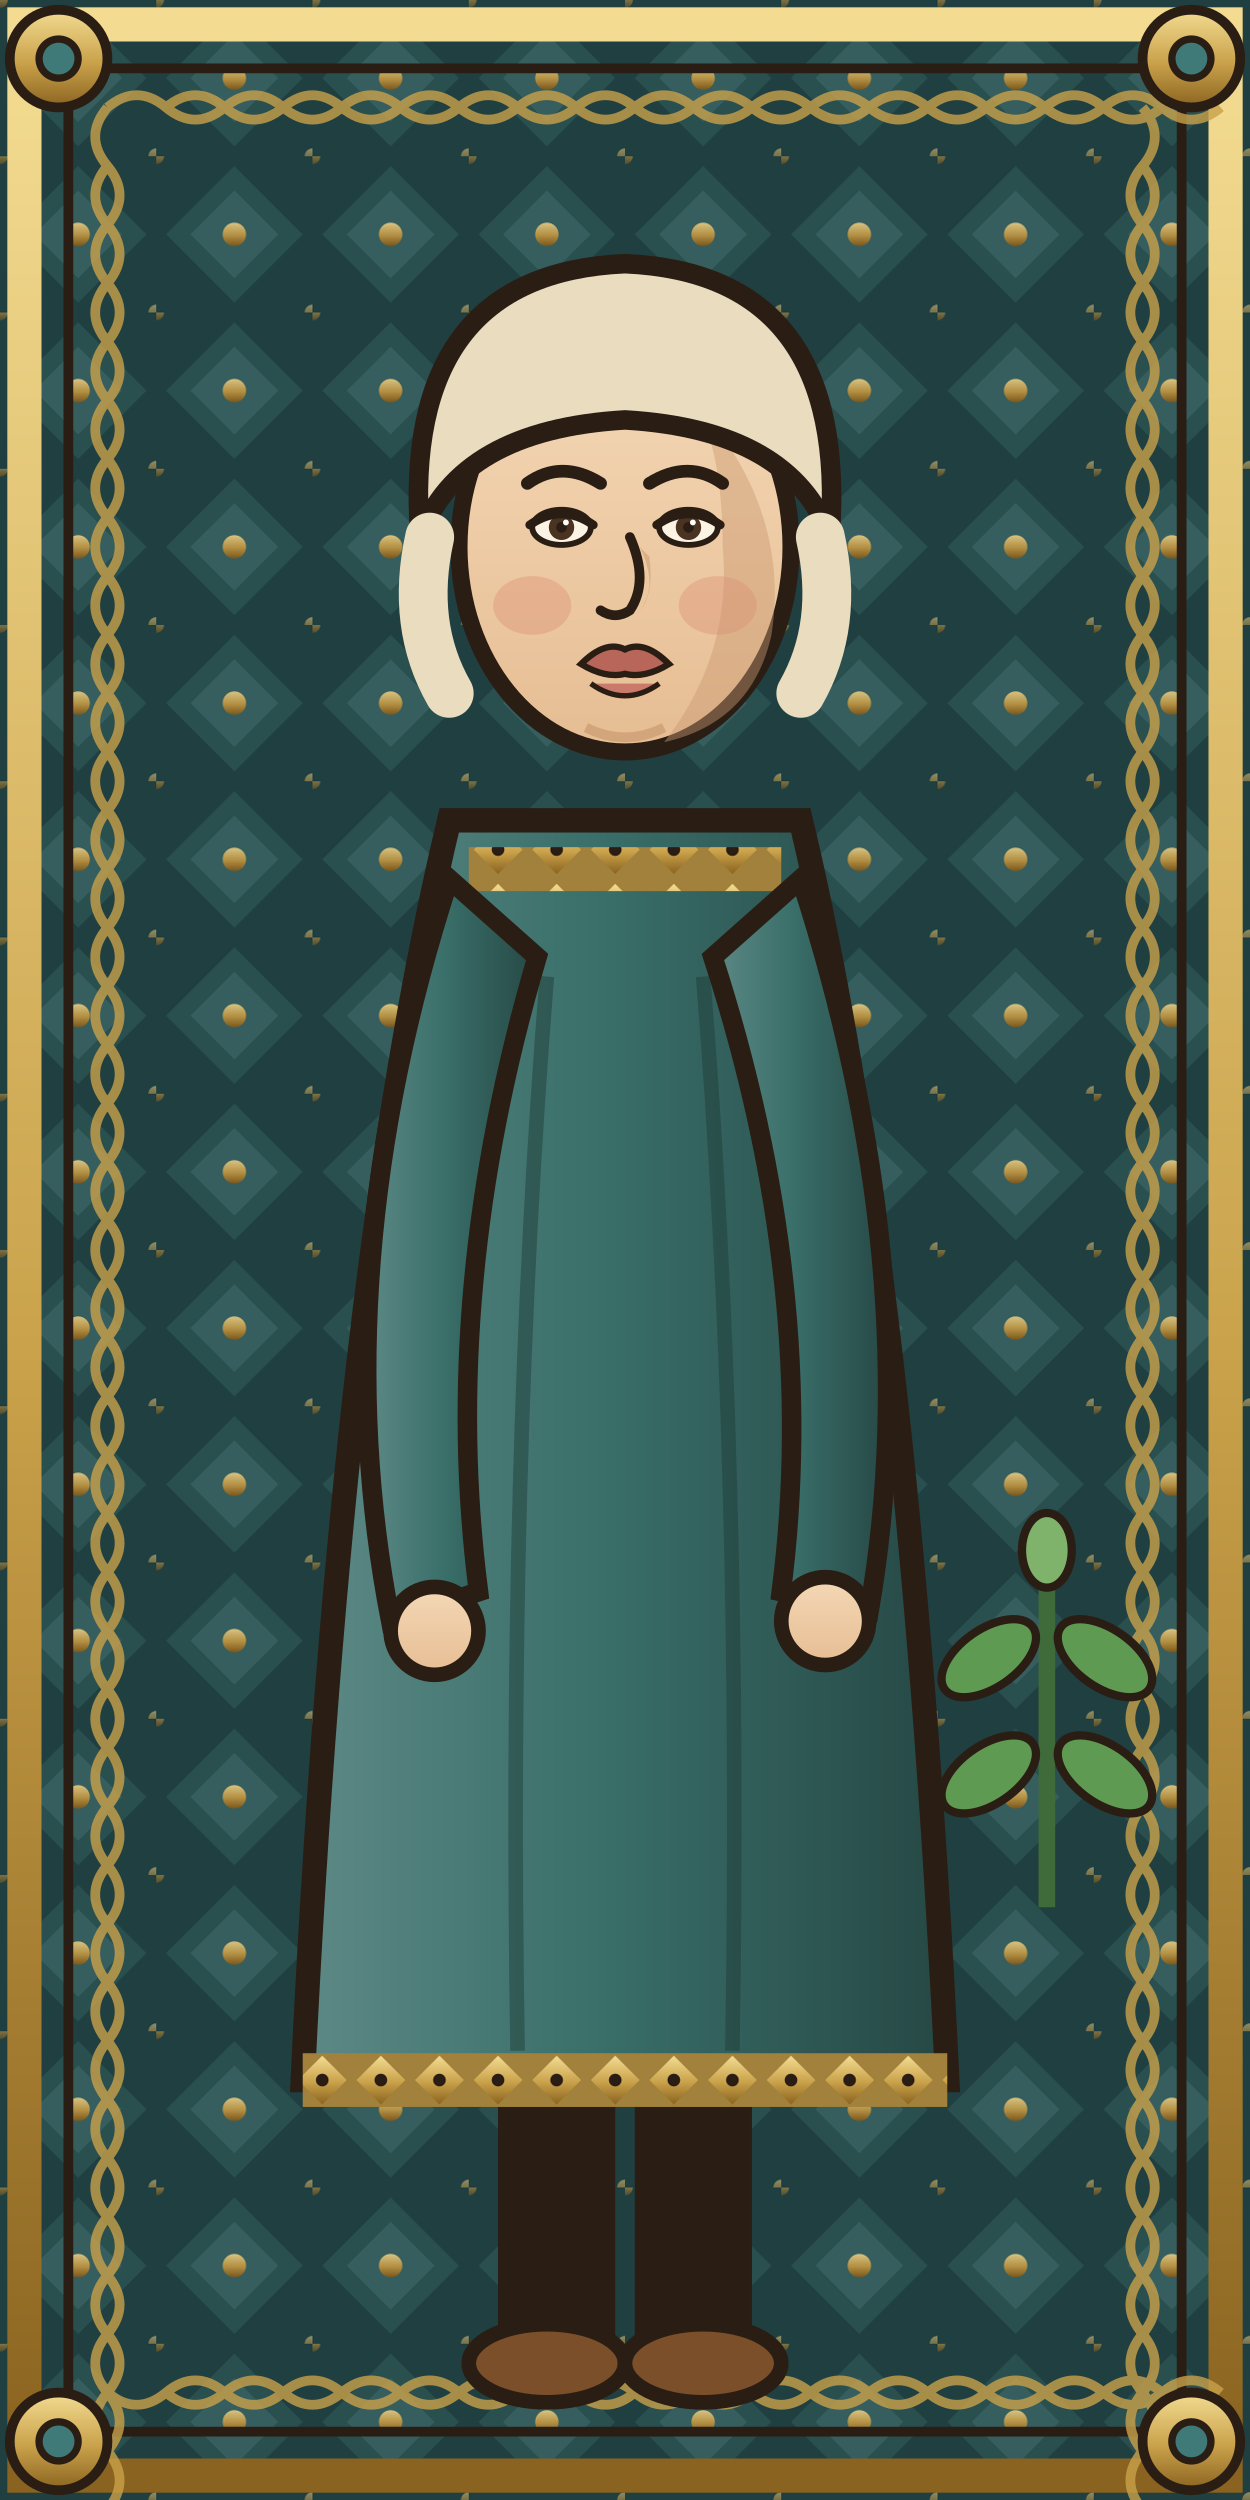
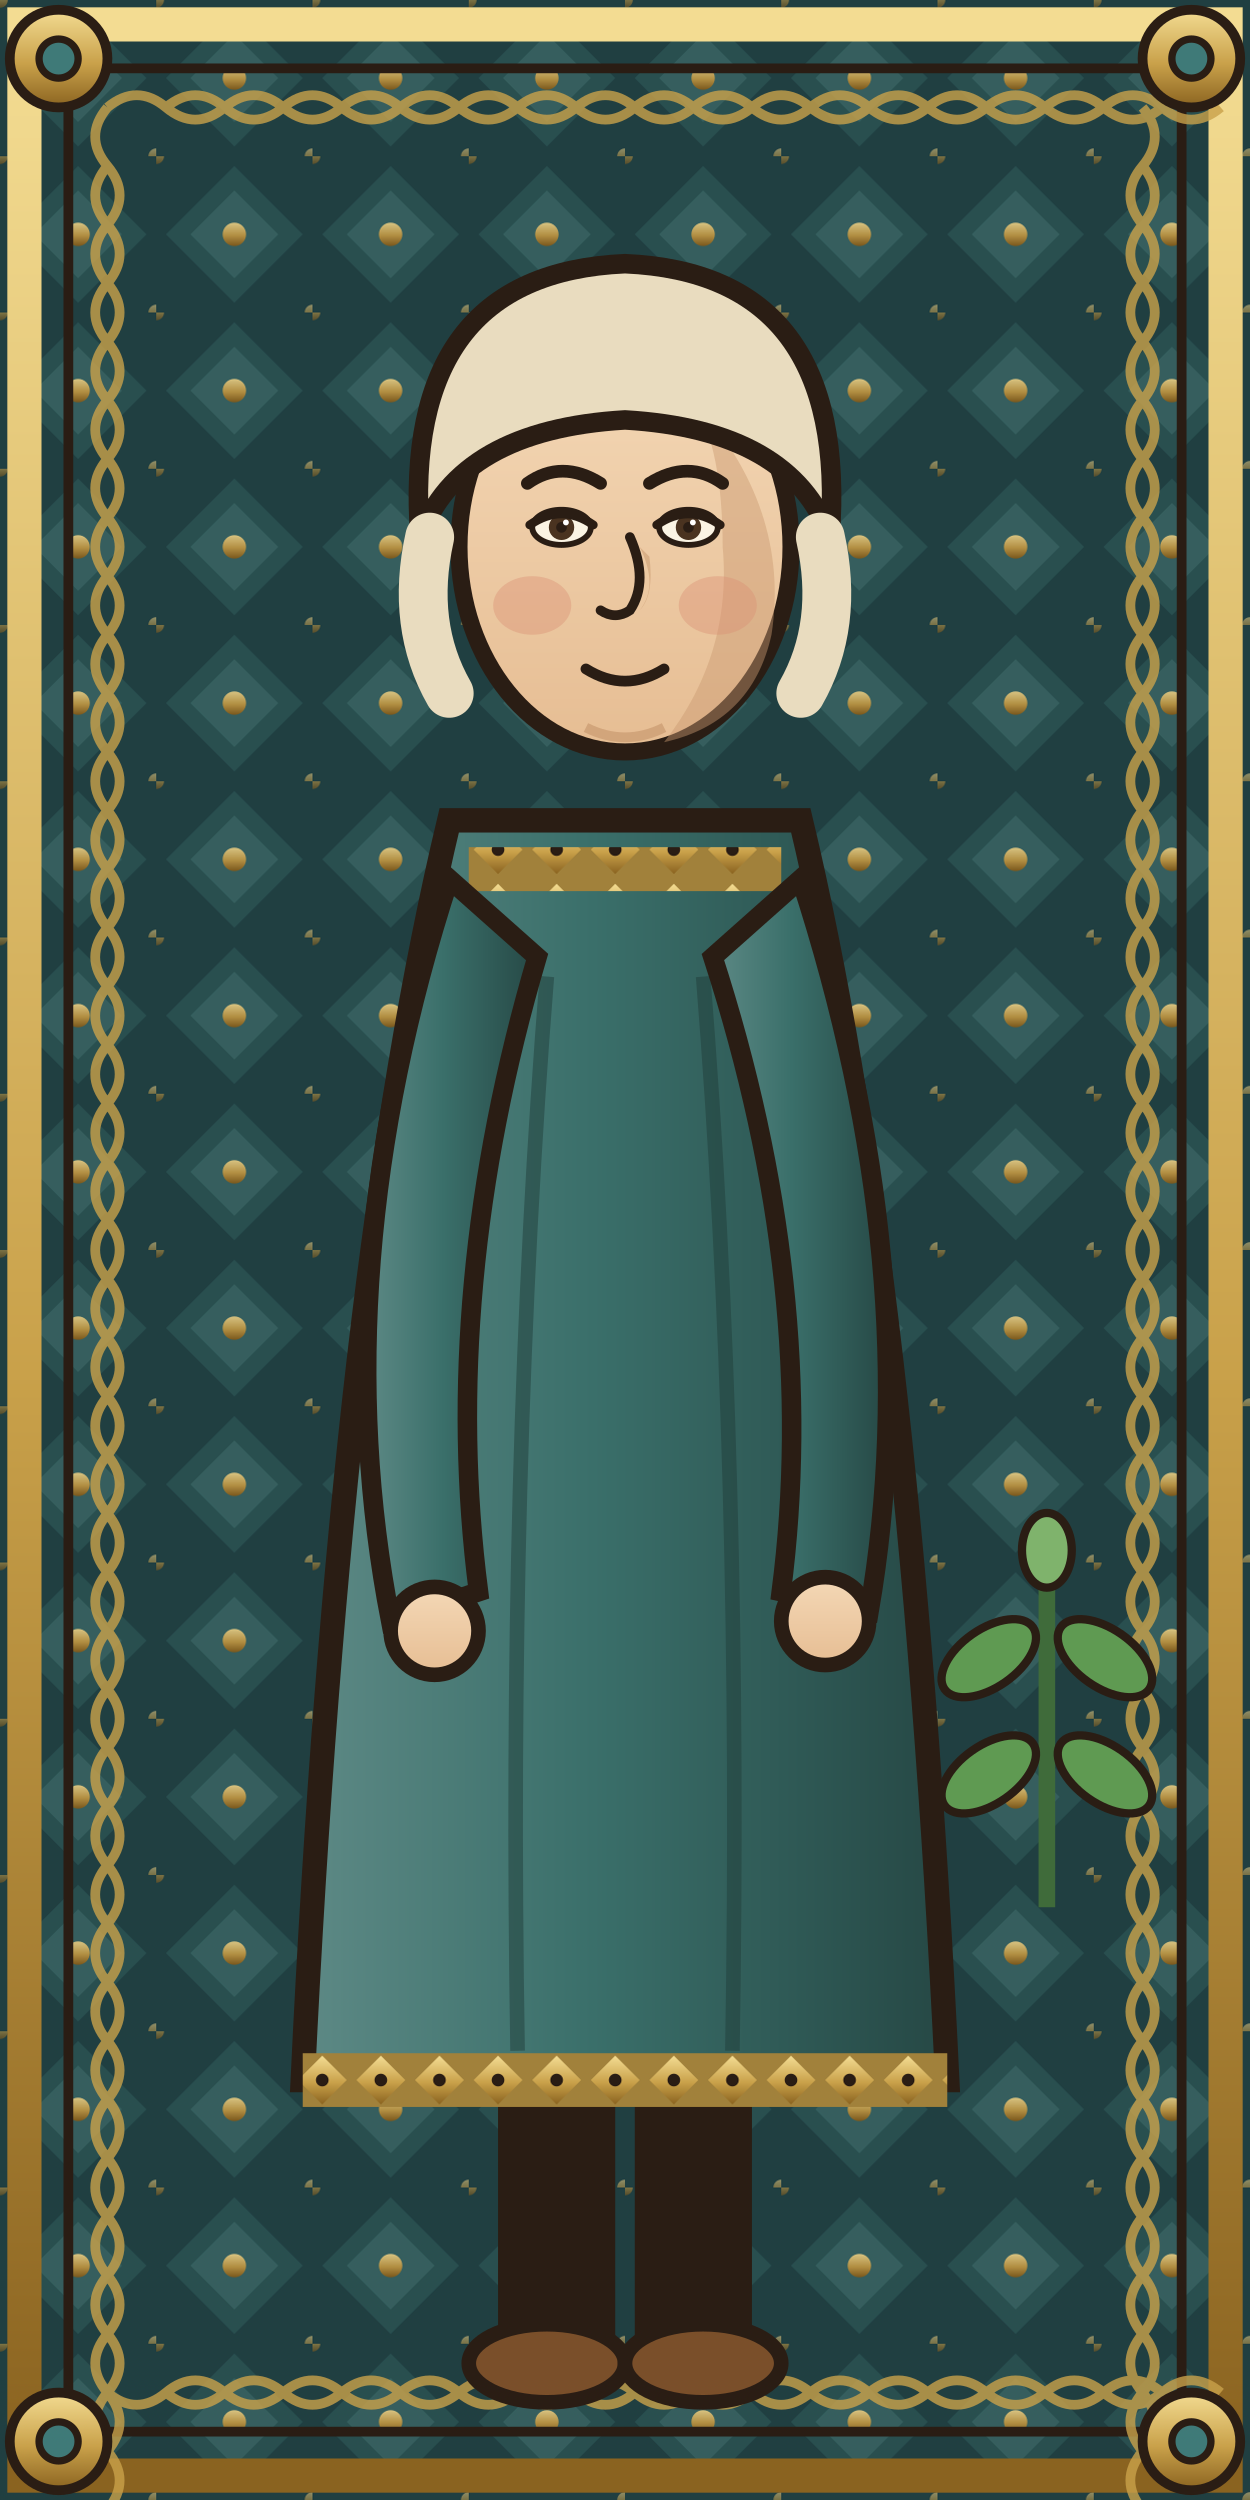
<svg xmlns="http://www.w3.org/2000/svg" viewBox="0 0 256 512" width="256" height="512">
  <defs>
    <linearGradient id="gold" x1="0" y1="0" x2="0" y2="1">
      <stop offset="0" stop-color="#f3dc92" />
      <stop offset="0.55" stop-color="#c9a14a" />
      <stop offset="1" stop-color="#8a6320" />
    </linearGradient>
    <linearGradient id="steel" x1="0" y1="0" x2="1" y2="1">
      <stop offset="0" stop-color="#eef1f4" />
      <stop offset="0.5" stop-color="#8a8f96" />
      <stop offset="1" stop-color="#4b5058" />
    </linearGradient>
    <linearGradient id="skin" x1="0" y1="0" x2="0" y2="1">
      <stop offset="0" stop-color="#f4d8b6" />
      <stop offset="1" stop-color="#e6bd93" />
    </linearGradient>
    <linearGradient id="parch" x1="0" y1="0" x2="0" y2="1">
      <stop offset="0" stop-color="#f4ead2" />
      <stop offset="1" stop-color="#e9dcbf" />
    </linearGradient>
  </defs>
  <defs>
    <linearGradient id="robe" x1="0" y1="0" x2="1" y2="0">
      <stop offset="0" stop-color="#5d8985" />
      <stop offset="0.45" stop-color="#3a6f6a" />
      <stop offset="1" stop-color="#264845" />
    </linearGradient>
    <pattern id="emb" width="12" height="12" patternUnits="userSpaceOnUse">
      <rect width="12" height="12" fill="#a1813b" />
      <path d="M6 1 L11 6 L6 11 L1 6 Z" fill="url(#gold)" />
      <circle cx="6" cy="6" r="1.3" fill="#2a1d14" />
    </pattern>
  </defs>
  <defs>
    <pattern id="field" width="32" height="32" patternUnits="userSpaceOnUse">
      <rect width="32" height="32" fill="#24474a" />
      <path d="M16 2 L30 16 L16 30 L2 16 Z" fill="#366866" opacity="0.55" />
      <path d="M16 7 L25 16 L16 25 L7 16 Z" fill="#528786" opacity="0.4" />
      <circle cx="16" cy="16" r="2.4" fill="url(#gold)" />
      <circle cx="0" cy="0" r="1.6" fill="url(#gold)" opacity="0.6" />
      <circle cx="32" cy="32" r="1.6" fill="url(#gold)" opacity="0.6" />
    </pattern>
  </defs>
  <rect x="0" y="0" width="256" height="512" fill="url(#field)" />
  <rect x="0" y="0" width="256" height="512" fill="#000" opacity="0.12" />
  <rect x="5" y="5" width="246" height="502" fill="none" stroke="url(#gold)" stroke-width="7" />
  <rect x="14" y="14" width="228" height="484" fill="none" stroke="#2a1d14" stroke-width="2" />
  <path d="M22 22 q6 -5 12 0 t12 0 M22 490 q6 5 12 0 t12 0 M34 22 q6 -5 12 0 t12 0 M34 490 q6 5 12 0 t12 0 M46 22 q6 -5 12 0 t12 0 M46 490 q6 5 12 0 t12 0 M58 22 q6 -5 12 0 t12 0 M58 490 q6 5 12 0 t12 0 M70 22 q6 -5 12 0 t12 0 M70 490 q6 5 12 0 t12 0 M82 22 q6 -5 12 0 t12 0 M82 490 q6 5 12 0 t12 0 M94 22 q6 -5 12 0 t12 0 M94 490 q6 5 12 0 t12 0 M106 22 q6 -5 12 0 t12 0 M106 490 q6 5 12 0 t12 0 M118 22 q6 -5 12 0 t12 0 M118 490 q6 5 12 0 t12 0 M130 22 q6 -5 12 0 t12 0 M130 490 q6 5 12 0 t12 0 M142 22 q6 -5 12 0 t12 0 M142 490 q6 5 12 0 t12 0 M154 22 q6 -5 12 0 t12 0 M154 490 q6 5 12 0 t12 0 M166 22 q6 -5 12 0 t12 0 M166 490 q6 5 12 0 t12 0 M178 22 q6 -5 12 0 t12 0 M178 490 q6 5 12 0 t12 0 M190 22 q6 -5 12 0 t12 0 M190 490 q6 5 12 0 t12 0 M202 22 q6 -5 12 0 t12 0 M202 490 q6 5 12 0 t12 0 M214 22 q6 -5 12 0 t12 0 M214 490 q6 5 12 0 t12 0 M226 22 q6 -5 12 0 t12 0 M226 490 q6 5 12 0 t12 0 M22 22 q-5 6 0 12 t0 12 M234 22 q5 6 0 12 t0 12 M22 34 q-5 6 0 12 t0 12 M234 34 q5 6 0 12 t0 12 M22 46 q-5 6 0 12 t0 12 M234 46 q5 6 0 12 t0 12 M22 58 q-5 6 0 12 t0 12 M234 58 q5 6 0 12 t0 12 M22 70 q-5 6 0 12 t0 12 M234 70 q5 6 0 12 t0 12 M22 82 q-5 6 0 12 t0 12 M234 82 q5 6 0 12 t0 12 M22 94 q-5 6 0 12 t0 12 M234 94 q5 6 0 12 t0 12 M22 106 q-5 6 0 12 t0 12 M234 106 q5 6 0 12 t0 12 M22 118 q-5 6 0 12 t0 12 M234 118 q5 6 0 12 t0 12 M22 130 q-5 6 0 12 t0 12 M234 130 q5 6 0 12 t0 12 M22 142 q-5 6 0 12 t0 12 M234 142 q5 6 0 12 t0 12 M22 154 q-5 6 0 12 t0 12 M234 154 q5 6 0 12 t0 12 M22 166 q-5 6 0 12 t0 12 M234 166 q5 6 0 12 t0 12 M22 178 q-5 6 0 12 t0 12 M234 178 q5 6 0 12 t0 12 M22 190 q-5 6 0 12 t0 12 M234 190 q5 6 0 12 t0 12 M22 202 q-5 6 0 12 t0 12 M234 202 q5 6 0 12 t0 12 M22 214 q-5 6 0 12 t0 12 M234 214 q5 6 0 12 t0 12 M22 226 q-5 6 0 12 t0 12 M234 226 q5 6 0 12 t0 12 M22 238 q-5 6 0 12 t0 12 M234 238 q5 6 0 12 t0 12 M22 250 q-5 6 0 12 t0 12 M234 250 q5 6 0 12 t0 12 M22 262 q-5 6 0 12 t0 12 M234 262 q5 6 0 12 t0 12 M22 274 q-5 6 0 12 t0 12 M234 274 q5 6 0 12 t0 12 M22 286 q-5 6 0 12 t0 12 M234 286 q5 6 0 12 t0 12 M22 298 q-5 6 0 12 t0 12 M234 298 q5 6 0 12 t0 12 M22 310 q-5 6 0 12 t0 12 M234 310 q5 6 0 12 t0 12 M22 322 q-5 6 0 12 t0 12 M234 322 q5 6 0 12 t0 12 M22 334 q-5 6 0 12 t0 12 M234 334 q5 6 0 12 t0 12 M22 346 q-5 6 0 12 t0 12 M234 346 q5 6 0 12 t0 12 M22 358 q-5 6 0 12 t0 12 M234 358 q5 6 0 12 t0 12 M22 370 q-5 6 0 12 t0 12 M234 370 q5 6 0 12 t0 12 M22 382 q-5 6 0 12 t0 12 M234 382 q5 6 0 12 t0 12 M22 394 q-5 6 0 12 t0 12 M234 394 q5 6 0 12 t0 12 M22 406 q-5 6 0 12 t0 12 M234 406 q5 6 0 12 t0 12 M22 418 q-5 6 0 12 t0 12 M234 418 q5 6 0 12 t0 12 M22 430 q-5 6 0 12 t0 12 M234 430 q5 6 0 12 t0 12 M22 442 q-5 6 0 12 t0 12 M234 442 q5 6 0 12 t0 12 M22 454 q-5 6 0 12 t0 12 M234 454 q5 6 0 12 t0 12 M22 466 q-5 6 0 12 t0 12 M234 466 q5 6 0 12 t0 12 M22 478 q-5 6 0 12 t0 12 M234 478 q5 6 0 12 t0 12 M22 490 q-5 6 0 12 t0 12 M234 490 q5 6 0 12 t0 12" fill="none" stroke="#c9a14a" stroke-width="2" opacity="0.8" />
  <circle cx="12" cy="12" r="10" fill="url(#gold)" stroke="#2a1d14" stroke-width="2" />
  <circle cx="12" cy="12" r="4" fill="#3f7a78" stroke="#2a1d14" stroke-width="1.5" />
  <circle cx="244" cy="12" r="10" fill="url(#gold)" stroke="#2a1d14" stroke-width="2" />
  <circle cx="244" cy="12" r="4" fill="#3f7a78" stroke="#2a1d14" stroke-width="1.5" />
  <circle cx="12" cy="500" r="10" fill="url(#gold)" stroke="#2a1d14" stroke-width="2" />
  <circle cx="12" cy="500" r="4" fill="#3f7a78" stroke="#2a1d14" stroke-width="1.5" />
  <circle cx="244" cy="500" r="10" fill="url(#gold)" stroke="#2a1d14" stroke-width="2" />
  <circle cx="244" cy="500" r="4" fill="#3f7a78" stroke="#2a1d14" stroke-width="1.5" />
  <rect x="102" y="420" width="24" height="60" fill="#2a1d14" />
  <rect x="130" y="420" width="24" height="60" fill="#2a1d14" />
  <ellipse cx="112" cy="484" rx="16" ry="8" fill="#7a4f2a" stroke="#2a1d14" stroke-width="3" />
  <ellipse cx="144" cy="484" rx="16" ry="8" fill="#7a4f2a" stroke="#2a1d14" stroke-width="3" />
  <path d="M92 168 L164 168 Q186 260 194 426 L62 426 Q70 260 92 168 Z" fill="url(#robe)" stroke="#2a1d14" stroke-width="5" />
  <path d="M62 426 L194 426" stroke="url(#emb)" stroke-width="11" />
  <path d="M128 176 L128 420" stroke="url(#gold)" stroke-width="4" opacity="0.7" />
  <path d="M112 200 Q104 300 106 420" fill="none" stroke="#203d3a" stroke-width="3" opacity="0.5" />
  <path d="M144 200 Q152 300 150 420" fill="none" stroke="#203d3a" stroke-width="3" opacity="0.5" />
  <path d="M96 178 L160 178" stroke="url(#emb)" stroke-width="9" />
  <path d="M92 180 Q66 260 80 332 L98 326 Q90 264 110 196 Z" fill="url(#robe)" stroke="#2a1d14" stroke-width="4" />
  <path d="M164 180 Q190 260 178 330 L160 326 Q168 264 146 196 Z" fill="url(#robe)" stroke="#2a1d14" stroke-width="4" />
  <circle cx="89" cy="334" r="9" fill="url(#skin)" stroke="#2a1d14" stroke-width="3" />
  <circle cx="169" cy="332" r="9" fill="url(#skin)" stroke="#2a1d14" stroke-width="3" />
  <g transform="translate(128 112)">
    <ellipse cx="0" cy="0" rx="34" ry="42" fill="url(#skin)" stroke="#2a1d14" stroke-width="3.5" />
    <path d="M14 -30 Q34 -8 30 18 Q26 36 8 40 Q22 22 20 0 Q20 -20 14 -30 Z" fill="#c99a70" opacity="0.45" />
    <ellipse cx="-19" cy="12" rx="8" ry="6" fill="#d98f74" opacity="0.4" />
    <ellipse cx="19" cy="12" rx="8" ry="6" fill="#d98f74" opacity="0.4" />
    <path d="M-8 37 Q0 41 8 37" fill="none" stroke="#c99a70" stroke-width="2" opacity="0.7" />
    <ellipse cx="-13" cy="-4" rx="6" ry="3.6" fill="#fbf4e4" stroke="#2a1d14" stroke-width="1.2" />
    <circle cx="-13" cy="-4" r="2.6" fill="#4a3320" />
    <circle cx="-13" cy="-4" r="1.1" fill="#2a1d14" />
    <circle cx="-12.1" cy="-5" r="0.6" fill="#ffffff" />
    <path d="M-19.5 -4.5 Q-13 -9 -6.5 -4.5" fill="none" stroke="#2a1d14" stroke-width="1.8" stroke-linecap="round" />
    <ellipse cx="13" cy="-4" rx="6" ry="3.6" fill="#fbf4e4" stroke="#2a1d14" stroke-width="1.2" />
    <circle cx="13" cy="-4" r="2.6" fill="#4a3320" />
    <circle cx="13" cy="-4" r="1.1" fill="#2a1d14" />
    <circle cx="13.9" cy="-5" r="0.6" fill="#ffffff" />
    <path d="M6.5 -4.5 Q13 -9 19.5 -4.5" fill="none" stroke="#2a1d14" stroke-width="1.8" stroke-linecap="round" />
    <path d="M-20 -13 Q-13 -18 -5 -13" fill="none" stroke="#2a1d14" stroke-width="2.6" stroke-linecap="round" />
    <path d="M5 -13 Q13 -18 20 -13" fill="none" stroke="#2a1d14" stroke-width="2.6" stroke-linecap="round" />
    <path d="M1 -2 Q5 7 1 13 Q-2 15 -5 13" fill="none" stroke="#2a1d14" stroke-width="2" stroke-linecap="round" />
    <path d="M3 0 Q7 8 3 13 Q6 10 5 2 Z" fill="#c99a70" opacity="0.55" />
-     <path d="M-9 24 Q-4 19 0 21 Q4 19 9 24 Q4 27 0 26 Q-4 27 -9 24 Z" fill="#b8665a" stroke="#2a1d14" stroke-width="1.3" />
-     <path d="M-7 28 Q0 33 7 28" fill="#c97a6a" stroke="#2a1d14" stroke-width="1.1" />
+     <path d="M-8 25 Q0 30 8 25" fill="none" stroke="#2a1d14" stroke-width="2.2" stroke-linecap="round" />
    <path d="M-42 -2 Q-46 -56 0 -58 Q46 -56 42 -2 Q34 -24 0 -26 Q-34 -24 -42 -2 Z" fill="#e9dcbf" stroke="#2a1d14" stroke-width="4" />
    <path d="M-40 -2 Q-44 16 -36 30 M40 -2 Q44 16 36 30" fill="none" stroke="#e9dcbf" stroke-width="10" stroke-linecap="round" />
  </g>
  <g transform="translate(160 292) scale(0.85)">
    <path d="M64 116 L64 36" stroke="#3f6b3a" stroke-width="4" fill="none" />
    <ellipse cx="50" cy="56" rx="13" ry="7" fill="#5f9a52" stroke="#2a1d14" stroke-width="2" transform="rotate(-35 50 56)" />
    <ellipse cx="78" cy="56" rx="13" ry="7" fill="#5f9a52" stroke="#2a1d14" stroke-width="2" transform="rotate(35 78 56)" />
    <ellipse cx="50" cy="84" rx="13" ry="7" fill="#5f9a52" stroke="#2a1d14" stroke-width="2" transform="rotate(-35 50 84)" />
    <ellipse cx="78" cy="84" rx="13" ry="7" fill="#5f9a52" stroke="#2a1d14" stroke-width="2" transform="rotate(35 78 84)" />
    <ellipse cx="64" cy="30" rx="6" ry="9" fill="#7fb36c" stroke="#2a1d14" stroke-width="2" />
  </g>
</svg>
